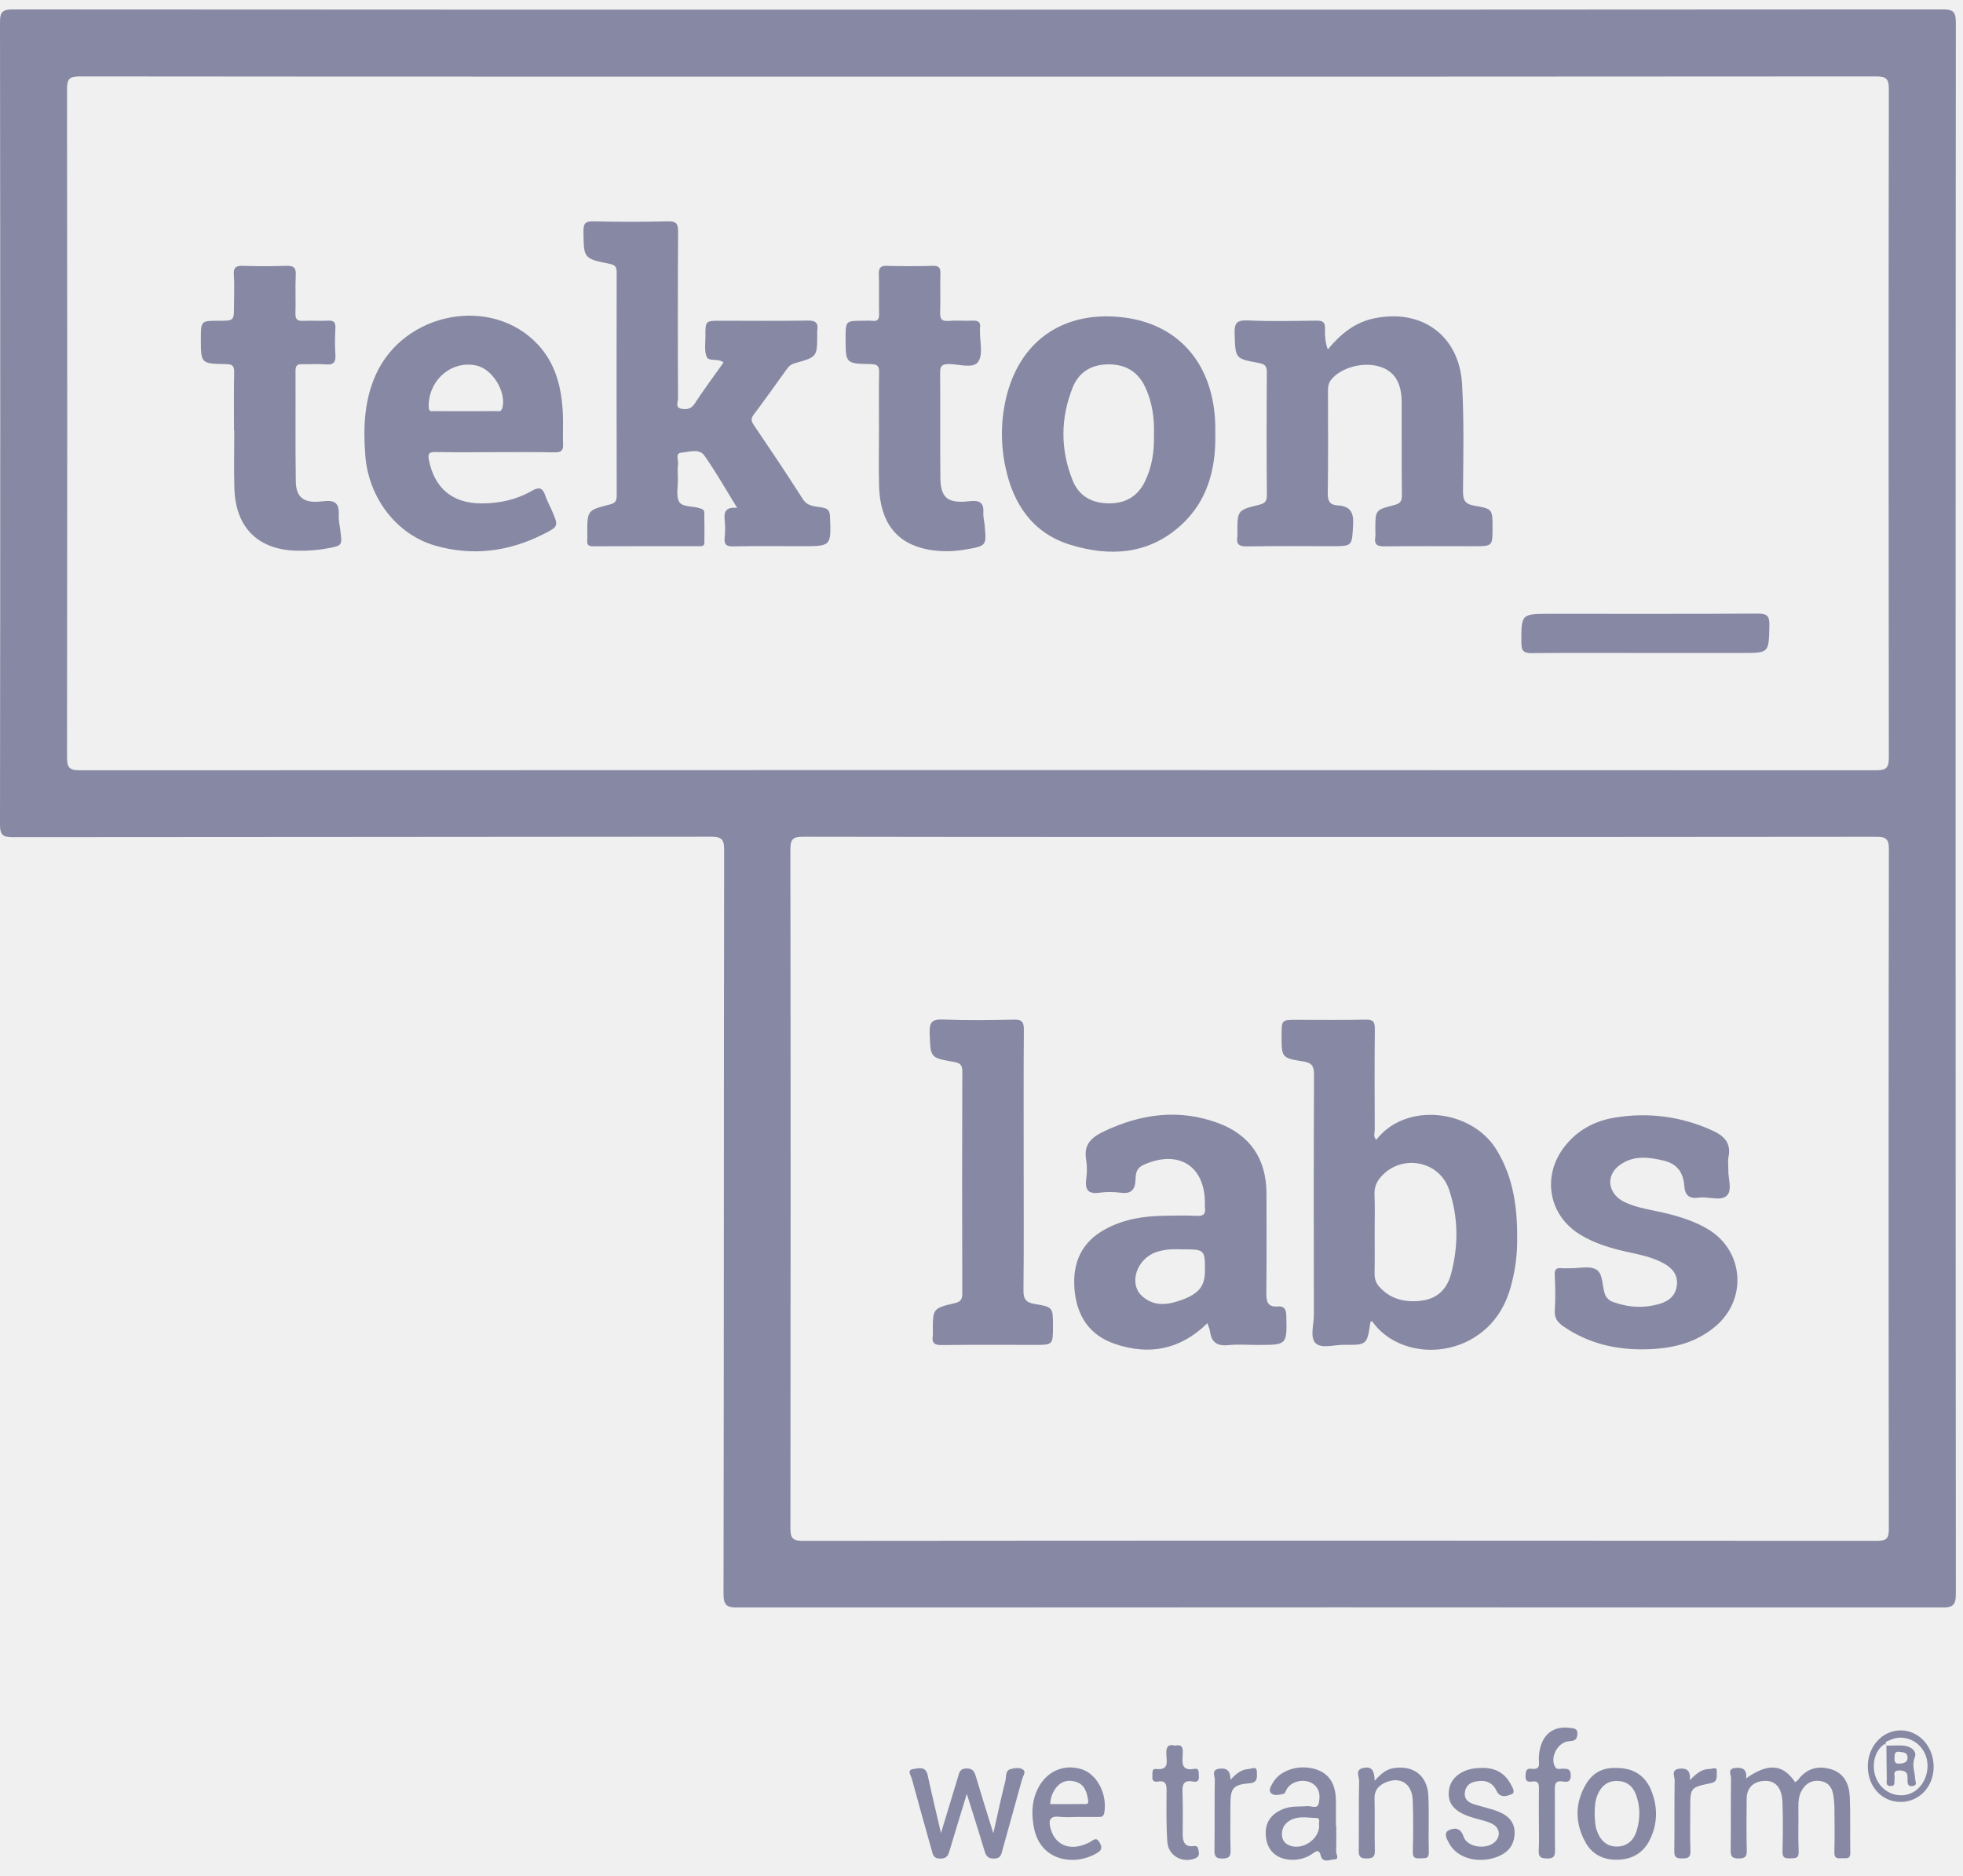
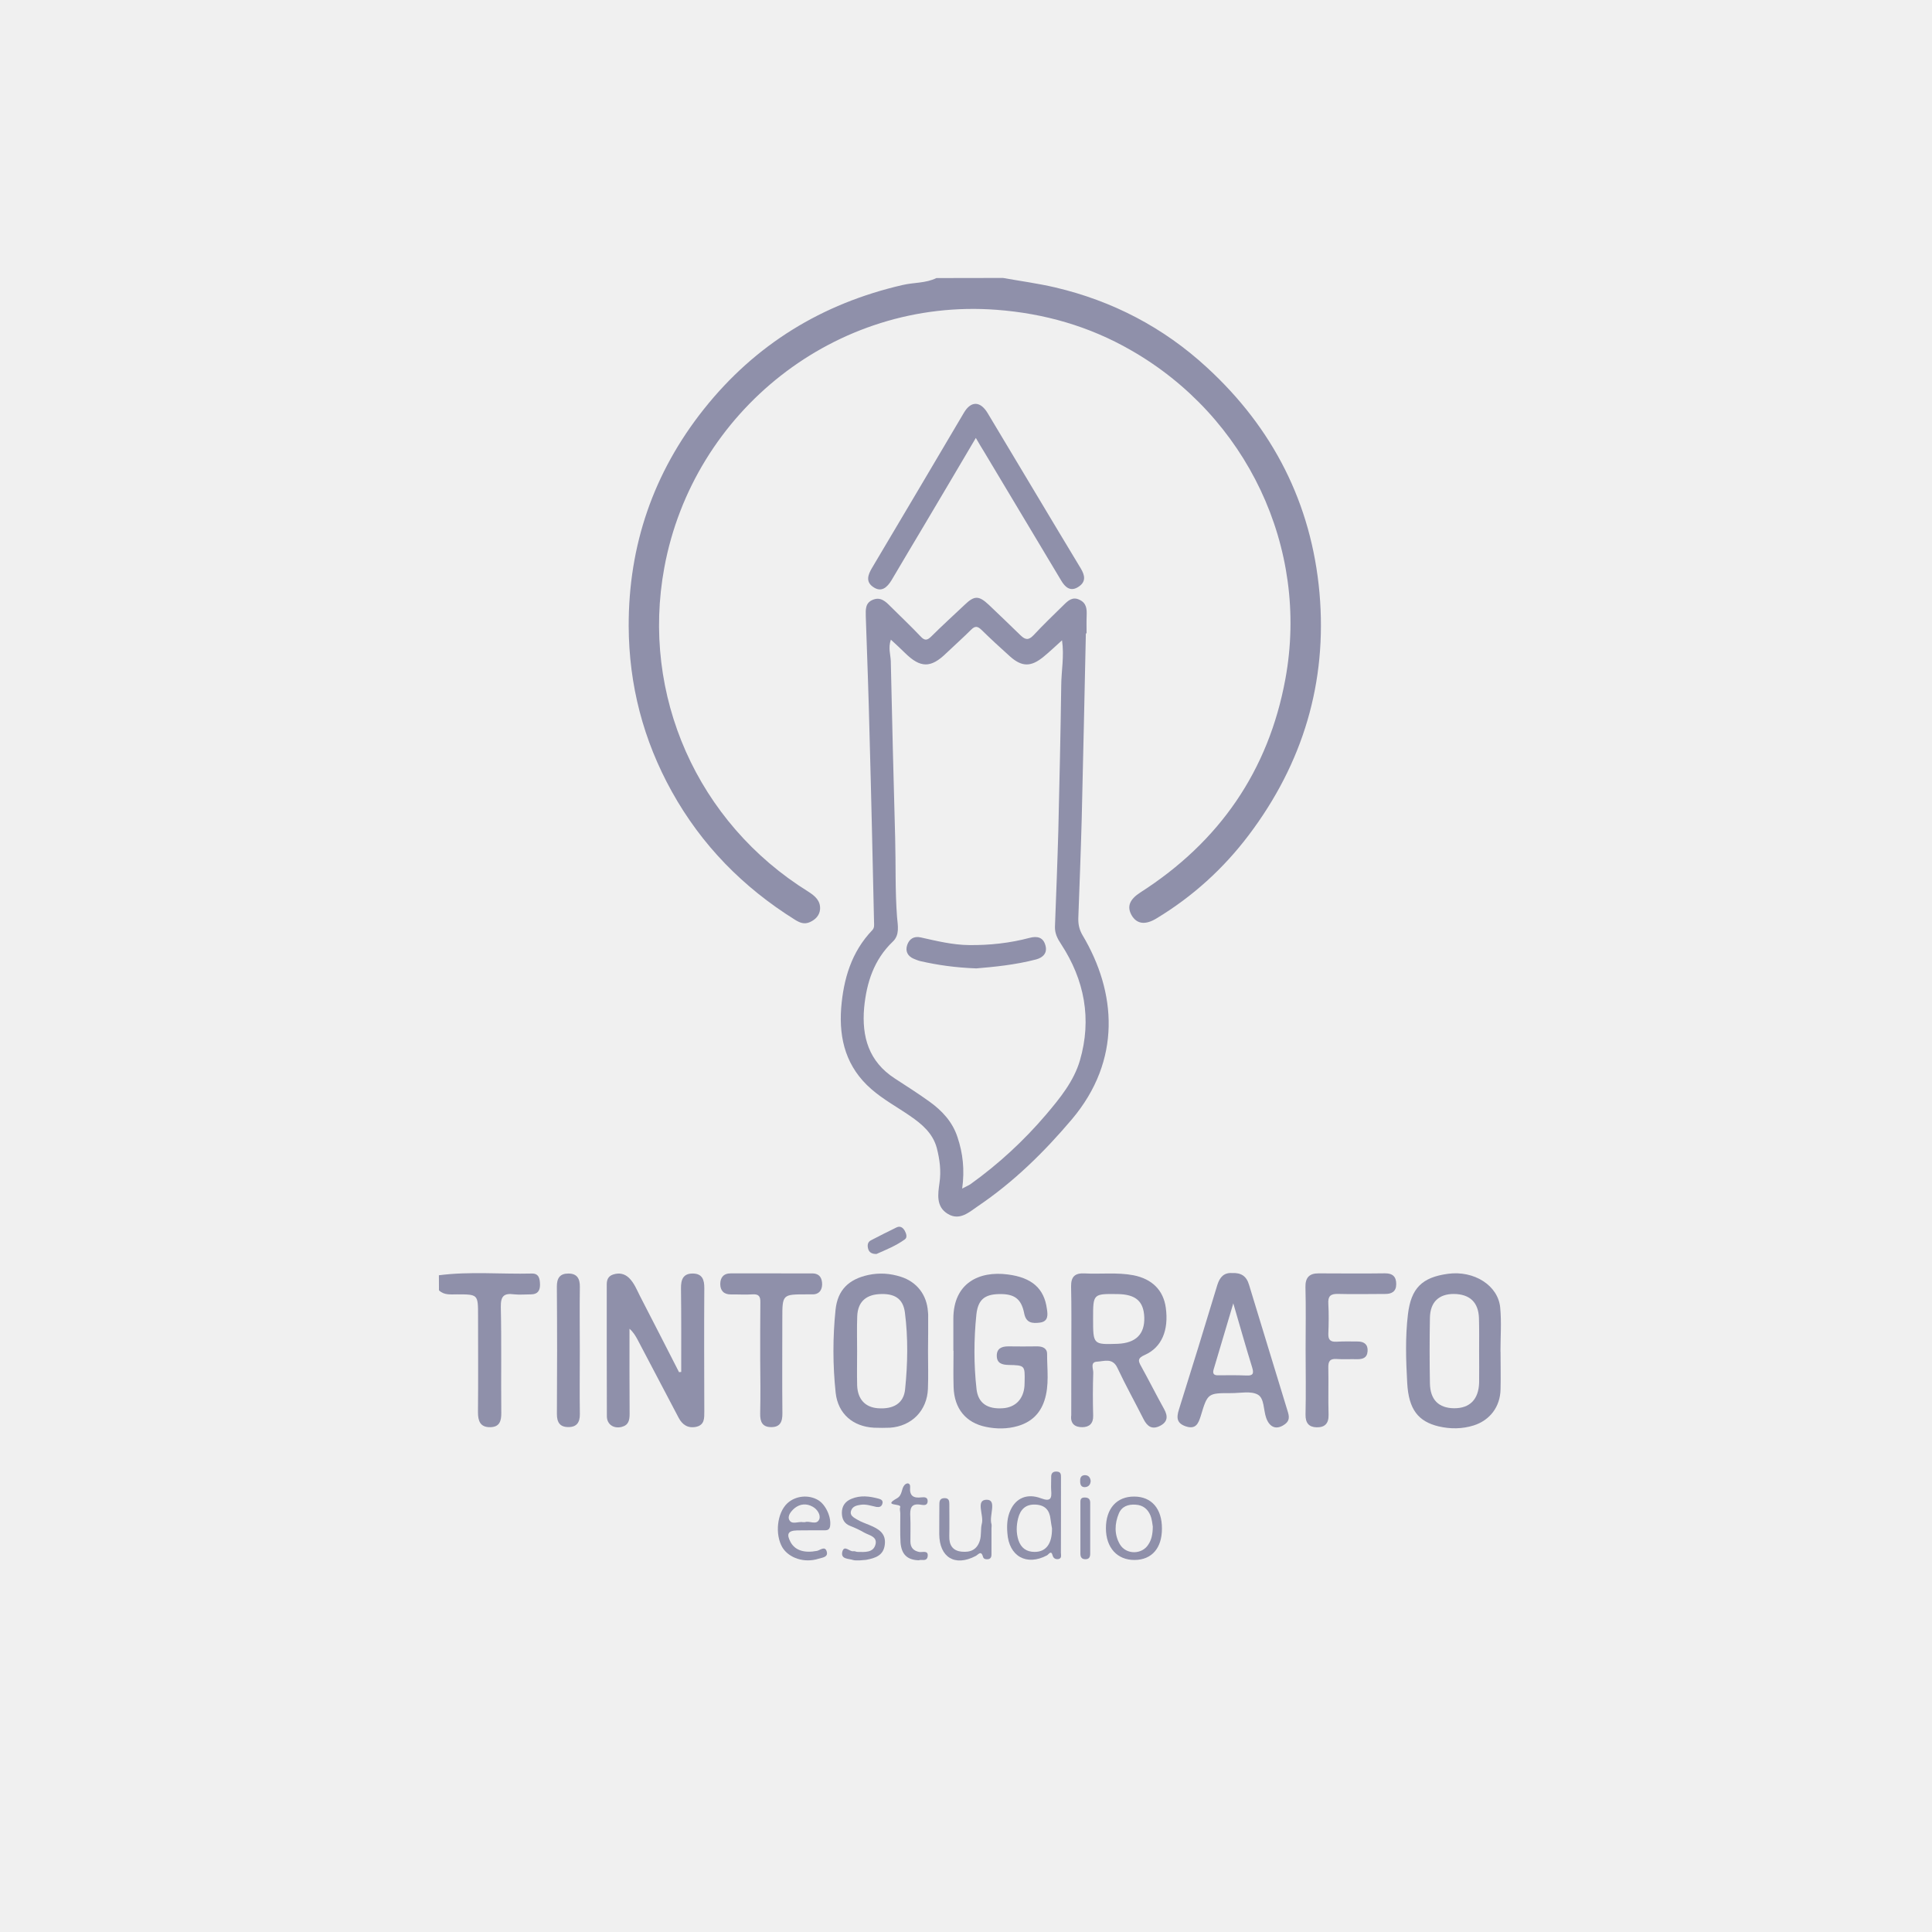
- <svg xmlns="http://www.w3.org/2000/svg" xmlns:xlink="http://www.w3.org/1999/xlink" width="90" height="86" viewBox="0 0 90 86">
-   <defs>
-     <path id="a" d="M0 .4h89.674v73.27H0z" />
-   </defs>
-   <g fill="none" fill-rule="evenodd" opacity=".5">
-     <g transform="translate(0 .03)">
-       <mask id="b" fill="#fff">
-         <use xlink:href="#a" />
-       </mask>
-       <path fill="#1D2258" d="M61.466 38.343c-8.215 0-16.43.004-24.644-.011-.462 0-.586.104-.585.58.015 10.366.014 20.733.002 31.1 0 .441.071.599.568.598 16.412-.015 32.824-.014 49.235-.002.45 0 .559-.099.558-.555-.014-10.384-.015-20.768.002-31.153 0-.496-.156-.567-.597-.566-8.18.012-16.36.009-24.54.009m-16.63-34.86c-13.727 0-27.454.004-41.181-.01-.474-.001-.582.122-.581.586.014 10.213.014 20.427 0 30.64-.001.471.117.583.584.583 27.454-.012 54.908-.012 82.362 0 .473 0 .581-.122.58-.586-.013-10.214-.014-20.427.001-30.64 0-.472-.118-.584-.584-.583-13.727.013-27.455.01-41.181.01m.038-3.07C59.6.412 74.324.413 89.051.4c.484 0 .623.094.622.606-.015 24.01-.015 48.018.001 72.027 0 .548-.16.635-.659.635-18.394-.013-36.789-.013-55.183 0-.502 0-.66-.09-.66-.636.02-11.367.011-22.734.029-34.102 0-.515-.142-.6-.622-.6-10.66.015-21.322.01-31.983.022-.456 0-.597-.093-.596-.58C.015 25.512.015 13.249 0 .986 0 .505.13.402.593.402c14.76.012 29.52.01 44.281.01" mask="url(#b)" />
-     </g>
-     <path fill="#1D2258" d="M80.057 81.527c1.013-.72 1.696-.652 2.246.178.05-.041.11-.073.146-.122.392-.527.93-.65 1.515-.47.582.178.818.68.843 1.24.039.86.007 1.721.026 2.581.007.321-.2.247-.376.256-.197.01-.364.026-.355-.274.02-.67.01-1.342.004-2.014a4.133 4.133 0 0 0-.054-.613c-.057-.357-.241-.6-.627-.644-.394-.044-.664.143-.837.473-.112.215-.138.455-.135.701.01.688-.017 1.377.012 2.065.014.33-.16.3-.377.311-.244.011-.373-.023-.364-.323.022-.74.024-1.48 0-2.22-.024-.723-.338-1.054-.89-1.005-.463.04-.75.34-.753.806-.006.791-.015 1.583.005 2.374.007.293-.079.373-.37.374-.295 0-.372-.087-.368-.376.016-1.1-.002-2.202.016-3.304.003-.153-.18-.434.194-.47.324-.03.543.039.499.476M43.143 84.035l.77-2.54c.063-.21.08-.422.406-.421.304.001.362.162.431.395.242.82.501 1.635.792 2.575.198-.875.361-1.648.555-2.413.046-.181-.014-.457.229-.525.19-.053.438-.097.596.035.12.101-.023.287-.061.427-.292 1.075-.597 2.146-.894 3.22-.059.214-.074.417-.4.417-.299 0-.367-.142-.437-.38-.246-.827-.51-1.648-.804-2.586-.284.932-.538 1.755-.783 2.58-.066.223-.12.384-.428.388-.33.005-.347-.2-.405-.407-.306-1.088-.614-2.177-.908-3.27-.039-.143-.245-.389.084-.432.239-.032.557-.139.646.281.182.851.389 1.697.61 2.656M60.482 83.694c-.045-.112.1-.347-.144-.35-.387-.006-.79-.103-1.16.094-.238.128-.393.321-.404.608-.008.224.062.403.263.517.577.325 1.444-.188 1.445-.869zm.782.004c0 .396.01.792-.005 1.188-.005.124.178.35-.097.36-.205.009-.519.174-.607-.173-.07-.275-.173-.24-.347-.115a1.575 1.575 0 0 1-.911.304c-.67.01-1.13-.337-1.239-.928-.125-.69.158-1.169.813-1.416.35-.132.711-.085 1.068-.116.179-.016.463.15.524-.132.063-.295.064-.624-.217-.856-.351-.292-.974-.204-1.233.177-.056.083-.09.232-.157.245-.196.042-.443.116-.589-.038-.118-.124.007-.322.09-.468.322-.56 1.129-.835 1.875-.645.632.161.97.603 1.011 1.322.003.051.007.103.007.154v1.137h.014zM48.153 82.706c.51 0 .99.003 1.47-.002.122 0 .308.056.266-.183-.06-.344-.148-.69-.523-.822-.374-.131-.716-.053-.962.28a1.26 1.26 0 0 0-.251.727m1.222.593c-.258 0-.52.026-.773-.006-.502-.064-.537.184-.425.566.23.785.961 1.032 1.79.591.176-.094.299-.263.464.048.15.28.002.372-.181.479-.965.56-2.547.376-2.847-1.193-.106-.555-.105-1.097.106-1.622.364-.905 1.205-1.326 2.077-1.054.711.22 1.186 1.14 1.046 1.981-.032.194-.126.211-.276.21-.327-.002-.654 0-.98 0M73.113 83.15c.008.258.011.513.096.763.153.454.457.75.935.741.45-.007.76-.28.894-.724.169-.561.17-1.123-.036-1.669-.146-.383-.432-.61-.863-.615-.431-.005-.705.218-.877.595-.133.29-.146.598-.15.91m1.005-2.099c.773 0 1.32.341 1.6 1.055.293.751.286 1.509-.079 2.243-.294.593-.797.883-1.442.908-.648.025-1.191-.225-1.506-.8-.489-.89-.49-1.809.038-2.688.306-.506.785-.752 1.39-.718M67.873 81.052c.6-.032 1.08.177 1.376.715.084.15.248.41.064.484-.199.08-.53.215-.702-.155-.201-.43-.572-.513-.998-.415-.258.06-.421.225-.453.496-.035.295.149.448.392.528.372.124.763.196 1.126.339.48.188.81.508.76 1.09-.049.558-.393.859-.881 1.022-.844.281-1.748.01-2.1-.62-.112-.203-.293-.496-.033-.628.195-.1.533-.164.674.28.162.512 1.064.627 1.45.244.276-.274.212-.667-.172-.84-.278-.126-.586-.181-.88-.272-.828-.255-1.156-.653-1.06-1.282.09-.584.673-.984 1.437-.986M63.025 81.637c.273-.3.512-.517.847-.574.92-.156 1.572.33 1.615 1.265.039.857-.002 1.718.021 2.577.01.346-.201.272-.399.288-.226.017-.34-.023-.334-.298.018-.79.027-1.582-.005-2.37-.03-.735-.536-1.08-1.19-.831-.332.127-.572.342-.56.765.022.79-.007 1.581.014 2.371.007.297-.087.369-.373.37-.298.003-.37-.09-.366-.377.016-1.065-.005-2.13.018-3.195.003-.188-.205-.486.189-.576.433-.098.51.173.523.585M70.555 83.44c0-.464-.007-.928.003-1.392.005-.23 0-.422-.314-.373-.21.033-.315-.031-.301-.274.011-.198.028-.344.277-.312.453.058.324-.28.333-.508.04-.957.567-1.476 1.406-1.368.183.023.388.006.36.306-.022.25-.142.292-.368.304-.528.028-.91.748-.649 1.183.083.136.216.08.325.078.223-.002.391-.005.39.314-.002.3-.165.306-.36.274-.358-.06-.377.134-.373.414.014.912-.006 1.824.012 2.735.004.287-.07.384-.369.38-.278-.005-.396-.061-.379-.367.026-.463.007-.929.007-1.393M53.878 80.027c.363-.077.358.15.348.393-.017.372-.09.783.53.672.247-.044.19.173.208.318.021.196-.05.306-.255.265-.492-.096-.506.187-.492.557.024.619.01 1.238.007 1.857-.002.334.092.597.486.544.225-.031.22.099.245.23.035.17.003.277-.195.347-.574.204-1.196-.14-1.24-.771-.053-.77-.041-1.546-.035-2.319.003-.297-.021-.509-.4-.445-.16.028-.27-.035-.25-.224.013-.144-.048-.378.178-.353.586.066.478-.331.462-.652-.016-.312.038-.513.403-.419M56.415 81.596c.254-.284.502-.482.822-.494.125-.004.39-.168.389.13 0 .204.063.489-.326.52-.77.064-.888.217-.888.997 0 .687-.01 1.376.006 2.063.006.269-.039.384-.353.392-.34.007-.39-.115-.384-.413.016-1.066-.003-2.131.015-3.197.003-.173-.178-.464.22-.51.357-.042.496.118.5.512M77.481 81.61c.311-.333.578-.52.925-.514.104.002.323-.127.305.118-.013.194.071.464-.26.532-.957.197-.956.201-.956 1.193 0 .635-.019 1.273.008 1.907.014.324-.124.351-.39.353-.262.001-.354-.06-.349-.34.016-1.083-.003-2.166.016-3.248.003-.175-.183-.47.203-.523.337-.046.53.068.498.521M86.488 80.017c-.032-.035-.06-.085-.118-.042-.503.362-.614 1.197-.234 1.769.357.538 1.045.718 1.585.414.59-.332.83-1.177.513-1.808-.297-.59-1-.854-1.574-.58-.096.046-.287.058-.183.259l.01-.012zm2.166.996c-.01.913-.673 1.604-1.531 1.595-.855-.009-1.492-.712-1.487-1.639.004-.912.671-1.64 1.504-1.64.85-.001 1.524.75 1.514 1.684zM33.173 16.616c-.253-.207-.67-.026-.77-.251-.122-.276-.057-.638-.06-.962-.005-.698-.002-.699.706-.699 1.326 0 2.652.015 3.977-.008.369-.007.502.106.444.46-.01.051-.002.104-.002.155 0 1.048.002 1.055-1.025 1.34a.624.624 0 0 0-.362.26c-.504.695-.997 1.4-1.516 2.085-.144.19-.13.303-.005.487.76 1.126 1.52 2.252 2.249 3.398.23.361.587.323.903.388.26.054.329.15.34.401.058 1.37.064 1.37-1.28 1.37-1.05 0-2.1-.013-3.15.008-.317.006-.43-.077-.398-.4a3.857 3.857 0 0 0 0-.824c-.045-.392.087-.59.574-.54-.518-.838-.971-1.644-1.502-2.397-.245-.347-.709-.16-1.061-.134-.284.022-.128.334-.148.515-.027.238-.01.481-.006.722.005.343-.093.746.055 1.011.139.25.586.193.893.285.118.036.257.05.261.2.011.464.009.929.005 1.393-.002.182-.146.16-.263.16-1.618.001-3.236-.003-4.855.005-.215.001-.268-.089-.253-.278.01-.102.002-.206.002-.31 0-1.052-.004-1.065 1.026-1.326.252-.063.323-.157.323-.408-.008-3.408-.007-6.817-.002-10.225 0-.238-.045-.347-.323-.402-1.203-.24-1.185-.255-1.199-1.487-.004-.355.077-.469.449-.46a73.1 73.1 0 0 0 3.408 0c.384-.01.485.087.482.478a655.43 655.43 0 0 0-.003 7.643c.001.156-.142.411.142.467.232.046.45.031.618-.229.421-.645.883-1.264 1.326-1.89M60.877 16.02c.572-.69 1.216-1.23 2.102-1.42 2.187-.47 3.927.773 4.054 3.005.093 1.63.058 3.269.043 4.904-.004.416.09.601.521.674.838.142.833.168.833 1.008 0 .85 0 .85-.863.85-1.36 0-2.721-.01-4.081.006-.327.005-.488-.067-.433-.42.018-.118.003-.241.003-.362 0-.882-.001-.89.866-1.111.247-.063.356-.153.352-.44-.018-1.428-.003-2.858-.01-4.287-.005-.871-.323-1.386-.957-1.603-.771-.263-1.813.013-2.273.58-.147.182-.149.373-.149.58.001 1.55.015 3.1-.01 4.649-.005.352.122.52.436.536.582.029.76.298.727.88-.055.989-.015.991-.994.991-1.292 0-2.584-.015-3.875.01-.374.007-.498-.111-.438-.462.008-.05.001-.103.001-.155 0-1.037-.002-1.045 1.001-1.292.254-.062.352-.156.35-.436a355.59 355.59 0 0 1 0-5.63c.003-.316-.106-.388-.4-.441-1.068-.193-1.04-.21-1.077-1.322-.017-.481.08-.646.599-.622 1.048.048 2.1.023 3.15.009.282-.004.406.065.394.37-.01.305.01.617.128.951M52.907 19.935c.023-.766-.077-1.507-.41-2.207-.343-.718-.931-1.035-1.701-1.024-.758.01-1.336.354-1.618 1.066-.562 1.417-.565 2.853.006 4.266.287.71.876 1.029 1.634 1.04.758.01 1.33-.3 1.668-.988.334-.679.44-1.405.42-2.153m2.814 0c.024 1.594-.371 3.053-1.584 4.152-1.49 1.35-3.276 1.443-5.083.882-1.697-.527-2.598-1.854-2.952-3.54a7.223 7.223 0 0 1 .061-3.324c.684-2.625 2.766-3.9 5.424-3.543 2.553.344 4.077 2.228 4.133 4.96.003.137 0 .275.001.413M21.27 18.849c.481 0 .962.005 1.444-.004.117-.002.261.068.319-.147.19-.715-.44-1.77-1.179-1.938-1.152-.263-2.23.68-2.199 1.904.007.245.159.18.274.182.447.008.894.003 1.34.003M22.7 20.73c-.895 0-1.79.011-2.686-.005-.306-.006-.422.028-.345.39.267 1.277 1.075 1.954 2.385 1.963.826.006 1.616-.165 2.324-.573.406-.235.521-.085.64.26.071.21.183.406.272.61.324.747.329.757-.382 1.116-1.583.8-3.246 1.013-4.953.523-1.774-.51-3.063-2.19-3.208-4.147-.093-1.256-.053-2.505.484-3.693 1.3-2.881 5.318-3.64 7.423-1.386.82.876 1.091 1.967 1.15 3.125.026.481-.011.965.012 1.446.014.297-.086.383-.378.378-.912-.017-1.825-.007-2.738-.007M10.73 19.752c0-.896-.011-1.791.007-2.687.007-.3-.094-.369-.38-.373-1.146-.018-1.146-.028-1.146-1.147 0-.84 0-.84.829-.84.69 0 .69 0 .69-.71 0-.465.026-.931-.008-1.394-.026-.36.117-.425.437-.414.654.022 1.31.022 1.963 0 .324-.01.457.065.438.42-.03.583.005 1.17-.014 1.755-.009.276.084.361.352.348.378-.02.759.012 1.137-.01.28-.018.355.084.342.351-.021.395-.028.794 0 1.188.026.35-.066.502-.445.467-.359-.032-.723.002-1.085-.01-.225-.008-.299.08-.298.302.007 1.688-.012 3.376.013 5.064.01.743.363 1.03 1.217.921.561-.071.778.06.752.624-.011.237.043.478.073.717.089.692.088.683-.577.813a6.642 6.642 0 0 1-1.335.111c-1.827-.01-2.89-1.029-2.946-2.86-.026-.879-.005-1.757-.005-2.636h-.01zM40.3 19.7c0-.877-.012-1.755.006-2.632.006-.296-.09-.371-.38-.376-1.158-.02-1.157-.03-1.157-1.185 0-.802 0-.802.813-.802.138 0 .278-.014.413.003.262.032.315-.09.31-.325-.015-.602.007-1.205-.011-1.806-.009-.28.057-.399.365-.39.705.021 1.411.02 2.116 0 .283-.007.347.099.34.358-.016.585.01 1.17-.011 1.755-.013.306.058.44.393.411.358-.03.722.007 1.083-.011.26-.014.397.054.35.338-.006.033 0 .069-.001.103-.011.496.155 1.121-.085 1.451-.236.326-.897.092-1.37.098-.306.004-.37.114-.37.394.012 1.6-.005 3.2.01 4.8.008.927.32 1.206 1.306 1.096.478-.053.694.03.664.538-.01.185.044.374.061.562.087.938.088.946-.867 1.11a4.885 4.885 0 0 1-1.696.01c-1.472-.266-2.235-1.247-2.278-2.918-.022-.86-.004-1.721-.004-2.581M75.483 29.935c-1.755 0-3.51-.01-5.266.007-.361.004-.464-.11-.465-.468-.004-1.334-.017-1.334 1.335-1.334 3.166 0 6.333.009 9.499-.01.43-.003.546.108.537.537-.026 1.267-.006 1.268-1.252 1.268h-4.388M63.026 56.447c0 .637.008 1.274-.004 1.91-.004.236.044.436.201.616.527.602 1.205.749 1.962.653.74-.094 1.168-.555 1.348-1.24.34-1.293.331-2.593-.101-3.86-.446-1.31-2.143-1.63-3.085-.612-.218.235-.341.491-.328.83.024.567.007 1.136.007 1.703m.075-4.194c1.345-1.748 4.365-1.41 5.509.452.8 1.304.97 2.734.95 4.212a7.815 7.815 0 0 1-.372 2.33c-.994 3.048-4.817 3.4-6.288 1.317-.024.016-.065.03-.068.05-.156 1.042-.156 1.05-1.227 1.039-.442-.005-1.022.19-1.289-.079-.268-.27-.077-.85-.078-1.294-.006-3.667-.01-7.335.007-11.002.002-.401-.088-.553-.507-.619-.985-.155-.98-.185-.98-1.195 0-.71 0-.71.704-.71 1.05 0 2.1.015 3.15-.009.35-.008.425.104.422.433-.017 1.532-.011 3.065-.004 4.597.001.155-.08.336.071.478M54.16 57.275c-.324-.013-.738-.012-1.135.121-.904.302-1.294 1.441-.669 2.016.57.524 1.245.404 1.893.156.74-.283.994-.638.995-1.305 0-.988 0-.988-1.083-.988m1.195 3.387c-1.256 1.23-2.685 1.477-4.236.95-1.177-.399-1.765-1.298-1.859-2.535-.092-1.218.344-2.152 1.437-2.738.822-.44 1.716-.587 2.636-.603.516-.01 1.033-.02 1.55.004.301.015.401-.095.36-.379-.01-.067-.002-.137-.002-.206.002-1.716-1.217-2.468-2.812-1.754-.322.144-.361.387-.368.666-.011.453-.18.682-.682.613a3.58 3.58 0 0 0-.978 0c-.525.073-.662-.148-.601-.628a2.988 2.988 0 0 0-.002-.876c-.126-.71.237-1.036.832-1.316 1.69-.799 3.412-1.032 5.19-.385 1.491.541 2.24 1.654 2.244 3.232.003 1.515.009 3.03-.005 4.544-.003.39.03.683.531.643.27-.022.375.11.383.404.034 1.36.044 1.36-1.305 1.36-.448 0-.898-.035-1.342.009-.498.05-.782-.109-.847-.619-.015-.116-.071-.227-.124-.386M79.241 53.632c-.019.361.195.924-.065 1.177-.281.276-.852.034-1.29.096-.432.06-.633-.103-.663-.525-.043-.604-.303-1.016-.937-1.17-.707-.17-1.403-.253-2.025.202-.666.488-.546 1.329.226 1.698.611.29 1.286.36 1.934.521.67.166 1.322.377 1.915.738 1.599.976 1.78 3.15.365 4.393-.929.817-2.055 1.07-3.249 1.096-1.353.03-2.622-.264-3.758-1.04-.278-.19-.435-.388-.41-.754.036-.53.025-1.067-.002-1.6-.014-.258.059-.347.307-.325.137.012.275.001.413.003.396.004.86-.117 1.168.05.321.173.28.7.392 1.071a.6.6 0 0 0 .4.428c.719.258 1.447.297 2.174.068.4-.125.69-.38.745-.83.058-.48-.203-.787-.584-1.001-.53-.298-1.125-.41-1.711-.54-.74-.163-1.462-.382-2.117-.774-1.467-.88-1.795-2.686-.742-4.044.59-.76 1.384-1.184 2.31-1.334a7.65 7.65 0 0 1 4.43.572c.56.25.92.57.78 1.243-.034.166-.006.344-.006.58M46.934 53.202c0 1.981.012 3.962-.01 5.942-.005.405.108.569.511.635.846.14.842.161.842 1.01 0 .867 0 .867-.853.867-1.413 0-2.825-.011-4.237.008-.338.005-.475-.087-.42-.425.011-.067.002-.137.002-.206 0-1.044-.002-1.052 1-1.29.258-.06.352-.158.35-.44a1485.27 1485.27 0 0 1 .001-10.178c.001-.317-.108-.395-.401-.445-1.087-.187-1.057-.202-1.096-1.318-.018-.494.104-.643.613-.622 1.083.044 2.17.03 3.255.005.37-.009.453.112.451.463-.016 1.999-.008 3.996-.008 5.994" />
-     <path fill="#1D2258" d="M87.083 80.85c.24-.003.386-.081.376-.29-.01-.226-.204-.228-.373-.25-.24-.03-.217.134-.227.288-.015.206.081.273.224.252zm-.606-.82c.257-.004.516-.02.774-.006.334.02.656.243.54.534-.152.373.006.664.015.991.003.11.122.294-.109.33-.234.038-.242-.124-.242-.29 0-.137.023-.299-.118-.371a.561.561 0 0 0-.345-.046c-.231.047-.102.25-.13.383-.028.137.058.341-.202.325-.222-.015-.151-.193-.154-.314-.011-.516-.013-1.033-.018-1.549l-.011.012z" />
+ <svg xmlns="http://www.w3.org/2000/svg" version="1.1" id="Capa_1" x="0px" y="0px" width="400px" height="400px" viewBox="0 0 400 400" enable-background="new 0 0 400 400" xml:space="preserve">
+   <rect fill="none" width="399.996" height="400" />
+   <g>
+     <path fill="#8F90AA" d="M207.651,57.545c3.59,0.64,7.245,1.13,10.802,1.96c11.88,2.792,22.433,8.284,31.421,16.567   c13.691,12.57,21.651,28.173,23.313,46.675c1.627,18.51-3.423,35.276-14.623,50.123c-5.268,6.979-11.647,12.762-19.142,17.29   c-2.344,1.421-4.089,1.146-5.152-0.698c-0.996-1.794-0.382-3.273,1.862-4.71c16.317-10.46,26.502-25.158,29.991-44.174   c5.002-27.152-8.009-54.403-32.035-68.104c-8.608-4.935-17.88-7.585-27.767-8.333c-33.329-2.517-62.806,21.062-68.779,53.364   c-4.877,26.37,6.821,52.824,29.8,67.097c1.405,0.898,2.544,1.869,2.444,3.63c-0.091,1.255-0.915,2.136-2.069,2.667   c-1.205,0.558-2.177,0.116-3.125-0.473c-10.742-6.714-19.332-15.429-25.514-26.57c-5.916-10.667-8.857-22.075-8.915-34.164   c-0.058-16.74,5.119-31.845,15.561-44.98c10.668-13.41,24.459-21.851,41.11-25.697c2.342-0.557,4.819-0.357,7.037-1.446   C198.479,57.545,203.05,57.545,207.651,57.545z" />
+     <path fill="#8F90AA" d="M90.868,264.028c6.404-0.83,12.802-0.199,19.232-0.357c1.521-0.033,1.678,1.122,1.703,2.335   c0,1.247-0.531,1.97-1.852,1.978c-1.172,0-2.377,0.116-3.522-0.008c-2.093-0.274-2.768,0.357-2.742,2.592   c0.167,7.312,0.024,14.622,0.1,21.95c0.016,1.753-0.384,2.933-2.302,2.966c-2.06,0.024-2.526-1.279-2.526-3.091   c0.067-6.663,0.018-13.284,0.018-19.965c0-4.444,0-4.444-4.362-4.444c-1.305,0-2.677,0.199-3.731-0.84   C90.868,266.106,90.868,265.067,90.868,264.028z" />
+     <path fill="#8F90AA" d="M224.816,131.13c-0.281,12.861-0.548,25.714-0.863,38.567c-0.184,6.796-0.45,13.567-0.699,20.372   c-0.033,1.287,0.185,2.376,0.864,3.539c7.063,11.84,8.108,25.905-2.176,38.109c-5.767,6.821-12.064,12.994-19.459,17.995   c-1.826,1.247-3.789,3.092-6.234,1.621c-2.493-1.487-2.062-4.121-1.738-6.431c0.366-2.477,0.051-4.844-0.555-7.211   c-0.824-3.066-3.075-4.96-5.559-6.664c-2.676-1.845-5.542-3.39-8.002-5.542c-5.143-4.478-6.721-10.244-6.24-16.766   c0.484-6.023,2.111-11.614,6.431-16.126c0.491-0.516,0.384-1.088,0.375-1.646c-0.291-12.936-0.566-25.871-0.93-38.79   c-0.191-8.192-0.499-16.393-0.781-24.584c-0.024-1.363-0.117-2.75,1.437-3.382c1.611-0.681,2.659,0.324,3.665,1.346   c2.093,2.084,4.262,4.129,6.273,6.255c0.839,0.898,1.354,0.79,2.168,0c2.251-2.243,4.607-4.378,6.916-6.563   c2.027-1.953,2.941-1.953,5.034,0.009c2.178,2.093,4.387,4.171,6.549,6.297c0.979,0.948,1.66,1.063,2.69-0.017   c2.011-2.168,4.155-4.212,6.248-6.272c0.915-0.906,1.86-1.787,3.306-1.048c1.396,0.657,1.496,1.878,1.447,3.182   c-0.051,1.247-0.018,2.509-0.018,3.756C224.899,131.13,224.85,131.13,224.816,131.13z M199.21,246.083   c0.848-0.465,1.347-0.648,1.744-0.931c5.783-4.146,11.001-8.964,15.621-14.382c2.858-3.372,5.749-6.904,7.012-11.224   c2.493-8.558,0.948-16.658-3.889-24.062c-0.781-1.163-1.33-2.26-1.279-3.654c0.249-6.647,0.516-13.31,0.697-19.932   c0.233-9.987,0.467-19.964,0.6-29.951c0.016-3.041,0.648-6.099,0.166-9.381c-1.38,1.239-2.525,2.343-3.773,3.365   c-2.642,2.193-4.535,2.186-7.045-0.066c-1.976-1.77-3.938-3.581-5.865-5.466c-0.797-0.765-1.329-0.848-2.144-0.017   c-1.678,1.669-3.457,3.249-5.171,4.885c-3.174,3.082-5.325,3.058-8.508-0.075c-0.913-0.914-1.878-1.778-2.932-2.758   c-0.59,1.719-0.058,3.106-0.016,4.46c0.273,12.18,0.564,24.369,0.906,36.589c0.149,5.442-0.026,10.918,0.389,16.376   c0.142,1.712,0.607,3.688-0.873,5.085c-3.92,3.747-5.441,8.507-5.94,13.7c-0.522,6.007,0.965,11.141,6.324,14.622   c2.393,1.563,4.851,3.116,7.177,4.794c2.617,1.877,4.773,4.17,5.821,7.354C199.36,238.764,199.742,242.179,199.21,246.083z" />
+     <path fill="#8F90AA" d="M141.04,284.043c0-5.766,0.026-11.539-0.049-17.281c-0.024-1.869,0.458-3.124,2.501-3.091   c1.943,0.042,2.342,1.338,2.327,3.041c-0.06,8.508-0.018,17.016,0,25.516c0,1.378,0.073,2.791-1.687,3.182   c-1.678,0.356-2.859-0.416-3.623-1.87c-2.826-5.366-5.625-10.726-8.458-16.084c-0.449-0.84-0.915-1.646-1.72-2.352   c0,5.865-0.018,11.747,0.024,17.622c0,1.329-0.215,2.343-1.669,2.708c-1.636,0.398-3.041-0.523-3.041-2.219   c-0.033-9.105-0.024-18.187-0.024-27.292c0-0.972,0.315-1.728,1.33-2.052c1.254-0.407,2.359-0.175,3.29,0.715   c1.072,1.063,1.612,2.467,2.269,3.764c2.717,5.25,5.399,10.509,8.076,15.743C140.742,284.076,140.875,284.06,141.04,284.043z" />
+     <path fill="#8F90AA" d="M202.035,90.669c-3.705,6.306-7.249,12.263-10.789,18.237c-2.218,3.739-4.469,7.477-6.68,11.25   c-0.905,1.462-2.076,2.558-3.78,1.378c-1.554-1.055-1.13-2.451-0.282-3.888c6.389-10.717,12.728-21.493,19.088-32.236   c1.461-2.443,3.39-2.393,4.902,0.141c6.431,10.693,12.794,21.426,19.259,32.12c0.912,1.504,1.096,2.808-0.467,3.821   c-1.66,1.097-2.774,0.074-3.589-1.313c-5.334-8.881-10.635-17.746-15.951-26.644C203.231,92.722,202.75,91.891,202.035,90.669z" />
+     <path fill="#8F90AA" d="M221.809,279.449c0-4.354,0.05-8.724-0.051-13.078c-0.031-2.076,0.815-2.808,2.743-2.725   c3.406,0.183,6.813-0.258,10.169,0.382c3.855,0.765,6.198,3.082,6.697,6.73c0.631,4.61-0.814,8.191-4.337,9.762   c-1.563,0.682-1.396,1.255-0.732,2.418c1.613,2.924,3.107,5.891,4.719,8.798c0.832,1.495,0.732,2.667-0.846,3.474   c-1.646,0.83-2.626,0.124-3.39-1.347c-1.796-3.563-3.74-7.054-5.434-10.659c-1.015-2.152-2.742-1.354-4.188-1.288   c-1.512,0.059-0.78,1.495-0.813,2.302c-0.1,2.949-0.1,5.915-0.018,8.865c0.051,1.636-0.797,2.375-2.227,2.4   c-1.528,0.024-2.541-0.715-2.309-2.483c0-0.067,0-0.143,0-0.217C221.809,288.33,221.809,283.877,221.809,279.449z M226.313,272.969   c0,5.425,0,5.425,5.117,5.251c3.738-0.167,5.583-1.995,5.482-5.459c-0.115-3.323-1.744-4.785-5.516-4.836   C226.313,267.858,226.313,267.858,226.313,272.969z" />
+     <path fill="#8F90AA" d="M310.673,279.872c0,2.593,0.066,5.177,0,7.761c-0.066,3.589-2.16,6.396-5.55,7.485   c-2.375,0.747-4.818,0.764-7.228,0.208c-4.271-1.006-6.248-3.523-6.548-9.015c-0.265-4.719-0.415-9.472,0.15-14.182   c0.648-5.418,2.908-7.67,8.275-8.4c5.4-0.739,10.418,2.394,10.833,7.037c0.284,3.016,0.051,6.082,0.051,9.089   C310.673,279.872,310.673,279.872,310.673,279.872z M306.237,279.806c0-2.301,0.033-4.586-0.033-6.879   c-0.1-3.282-1.878-4.984-5.185-5.027c-3.108-0.008-4.919,1.671-4.969,4.952c-0.082,4.528-0.082,9.022,0,13.534   c0.05,3.432,1.827,5.151,5.02,5.177c3.238,0.017,5.067-1.837,5.167-5.301C306.271,284.093,306.237,281.958,306.237,279.806z" />
+     <path fill="#8F90AA" d="M197.383,279.647c0-2.209,0-4.436,0-6.654c0.018-7.378,5.367-9.903,11.25-9.131   c5.083,0.64,7.543,2.967,8.108,7.078c0.2,1.264,0.349,2.659-1.445,2.892c-1.547,0.191-2.874,0.116-3.258-1.96   c-0.598-3.008-2.061-4.014-5.184-3.947c-2.926,0.059-4.354,1.097-4.703,4.205c-0.531,5.158-0.549,10.359,0.033,15.503   c0.35,2.924,2.293,4.145,5.434,3.93c2.593-0.167,4.271-1.878,4.486-4.578c0.033-0.299,0-0.599,0.033-0.89   c0.066-3.397,0.066-3.423-3.323-3.497c-1.345-0.033-2.426-0.333-2.441-1.887c-0.018-1.536,1.029-1.96,2.375-1.96   c2.011,0.033,4.005,0.024,6,0c1.079,0,2.042,0.374,2.042,1.554c-0.016,3.232,0.499,6.479-0.563,9.695   c-0.915,2.742-2.76,4.445-5.501,5.243c-2.177,0.639-4.437,0.622-6.579,0.182c-4.238-0.863-6.582-3.846-6.713-8.225   c-0.084-2.517-0.018-5.026-0.018-7.544C197.416,279.647,197.4,279.647,197.383,279.647z" />
+     <path fill="#8F90AA" d="M192.136,279.757c0,2.592,0.083,5.175-0.018,7.759c-0.165,4.528-3.356,7.769-7.851,8.076   c-1.088,0.042-2.2,0.042-3.306,0c-4.353-0.225-7.454-2.866-7.942-7.203c-0.615-5.733-0.615-11.508-0.026-17.231   c0.433-4.097,2.743-6.307,6.772-7.187c2.302-0.49,4.528-0.341,6.754,0.374c3.299,1.047,5.375,3.738,5.599,7.22   c0.018,0.216,0.051,0.439,0.051,0.656C192.169,274.746,192.169,277.255,192.136,279.757L192.136,279.757z M177.455,279.773   c0,2.358-0.049,4.751,0.009,7.077c0.116,2.858,1.669,4.512,4.295,4.712c3.199,0.24,5.359-1.006,5.634-3.938   c0.54-5.275,0.64-10.602-0.042-15.885c-0.391-2.958-2.218-4.021-5.441-3.797c-2.743,0.207-4.304,1.702-4.428,4.536   C177.389,274.904,177.455,277.347,177.455,279.773z" />
+     <path fill="#8F90AA" d="M255.092,263.571c1.86-0.091,2.975,0.624,3.506,2.426c2.592,8.55,5.218,17.057,7.826,25.632   c0.315,1.097,0.897,2.268-0.366,3.215c-1.711,1.279-3.172,0.757-3.904-1.271c-0.598-1.686-0.364-4.071-1.745-4.835   c-1.429-0.79-3.571-0.307-5.449-0.307c-4.901-0.009-4.935-0.009-6.364,4.751c-0.499,1.596-1.048,2.801-3.074,2.136   c-1.845-0.623-1.993-1.736-1.445-3.464c2.708-8.591,5.35-17.199,7.958-25.814C252.549,264.402,253.414,263.464,255.092,263.571z    M255.341,269.845c-1.463,4.876-2.774,9.297-4.087,13.741c-0.232,0.872,0.099,1.188,1.03,1.155   c1.911-0.033,3.838-0.033,5.749,0.041c1.43,0.083,1.594-0.432,1.212-1.678C257.934,278.884,256.737,274.621,255.341,269.845z" />
+     <path fill="#8F90AA" d="M270.313,279.366c0-4.279,0.083-8.574-0.033-12.854c-0.051-2.011,0.813-2.883,2.709-2.875   c4.619,0.009,9.188,0.059,13.758-0.008c1.629-0.017,2.342,0.739,2.326,2.251c0,1.521-0.947,2.044-2.326,2.019   c-3.224,0-6.513,0.084-9.738-0.008c-1.578-0.041-2.093,0.508-1.993,2.053c0.115,2.06,0.084,4.129,0,6.214   c-0.033,1.256,0.448,1.688,1.695,1.629c1.445-0.083,2.941-0.059,4.436-0.042c1.28,0.008,2.111,0.623,1.995,2.028   c-0.1,1.387-1.031,1.645-2.177,1.636c-1.412-0.041-2.826,0.059-4.221-0.041c-1.396-0.108-1.762,0.481-1.729,1.795   c0.066,3.248-0.049,6.513,0.051,9.753c0.049,1.853-0.832,2.634-2.493,2.592c-1.578-0.041-2.293-0.896-2.277-2.592   C270.396,288.389,270.329,283.877,270.313,279.366z" />
+     <path fill="#8F90AA" d="M157.391,281.368c0-3.913-0.007-7.827,0.033-11.724c0.033-1.254-0.34-1.745-1.619-1.661   c-1.471,0.1-2.95-0.008-4.446,0.017c-1.503,0.025-2.235-0.806-2.235-2.144c0-1.32,0.648-2.227,2.187-2.219   c5.607,0.017,11.223,0.017,16.848,0.009c1.587,0,2.069,1.055,2.053,2.317c-0.042,1.23-0.708,2.103-2.135,2.02   c-0.342-0.008-0.732,0-1.114,0c-4.992,0-4.992,0-4.992,5.126c0,6.48-0.051,12.994,0.016,19.491   c0.024,1.803-0.498,2.907-2.375,2.866c-1.778-0.017-2.26-1.113-2.226-2.8C157.475,288.887,157.424,285.148,157.391,281.368   C157.424,281.368,157.424,281.368,157.391,281.368z" />
+     <path fill="#8F90AA" d="M120.045,279.715c0,4.361-0.058,8.707,0.009,13.061c0.024,1.736-0.682,2.708-2.409,2.683   c-1.753-0.008-2.353-1.013-2.344-2.732c0.058-8.807,0.058-17.58-0.009-26.354c-0.007-1.785,0.666-2.7,2.368-2.7   c1.787-0.017,2.417,1.03,2.393,2.742C119.987,270.85,120.045,275.286,120.045,279.715z" />
+     <path fill="#8F90AA" d="M219.665,313.903c0,2.525,0,5.042-0.016,7.552c0,0.457,0.232,1.139-0.449,1.32   c-0.532,0.117-1.063-0.066-1.247-0.672c-0.315-1.271-0.813-0.291-1.179-0.084c-4.237,2.252-7.894,0.2-8.209-4.619   c-0.133-1.62-0.051-3.266,0.664-4.777c1.13-2.459,3.44-3.498,6.315-2.409c2.026,0.756,2.227-0.024,2.093-1.67   c-0.066-0.873,0.018-1.762,0-2.658c-0.033-0.814,0.282-1.255,1.163-1.213c0.897,0.058,0.864,0.639,0.864,1.246   C219.665,308.594,219.665,311.253,219.665,313.903z M217.805,316.429c-0.066-0.424-0.216-1.13-0.3-1.877   c-0.199-1.87-1.112-2.934-3.09-3.041c-2.061-0.109-3.157,0.996-3.623,2.841c-0.382,1.504-0.415,3.049,0.067,4.545   c0.548,1.603,1.66,2.408,3.355,2.408C216.542,321.305,217.838,319.669,217.805,316.429z" />
+     <path fill="#8F90AA" d="M167.444,316.836c-0.814,0-1.621,0-2.426,0.017c-1.878,0.05-2.242,0.756-1.33,2.442   c0.948,1.72,2.868,2.293,5.467,1.795c0.639-0.134,1.638-1.072,1.995,0.091c0.407,1.246-0.939,1.296-1.68,1.537   c-2.915,0.939-6.156-0.124-7.501-2.367c-1.571-2.726-1.081-7.121,1.039-9.114c1.694-1.554,4.362-1.854,6.397-0.648   c1.594,0.964,2.757,3.598,2.451,5.417c-0.151,0.814-0.666,0.831-1.296,0.831C169.53,316.819,168.5,316.836,167.444,316.836   L167.444,316.836z M166.68,315.149c0.848-0.374,2.417,0.747,2.95-0.632c0.315-0.848-0.383-2.035-1.387-2.575   c-1.281-0.715-2.585-0.599-3.731,0.308c-0.73,0.631-1.554,1.595-1.081,2.476c0.557,1.006,1.878,0.225,2.859,0.424   C166.365,315.165,166.422,315.149,166.68,315.149z" />
+     <path fill="#8F90AA" d="M205.276,316.454c0,1.702,0,3.397,0,5.092c0,0.507,0.033,1.114-0.633,1.263   c-0.431,0.067-1.013,0.009-1.112-0.473c-0.399-1.438-0.997-0.457-1.529-0.183c-4.286,2.243-7.506,0.315-7.54-4.545   c-0.017-2.069,0.025-4.154,0.025-6.207c0-0.797,0.242-1.237,1.147-1.229c0.846,0.041,0.905,0.59,0.913,1.196   c0,2.227,0.042,4.444-0.007,6.663c-0.06,1.845,0.694,3.041,2.554,3.223c1.793,0.184,3.174-0.373,3.771-2.284   c0.366-1.18,0.118-2.384,0.416-3.522c0.466-1.721-1.379-4.951,1.014-4.943c2.193,0,0.433,3.315,0.981,5.051   c0.066,0.274,0,0.607,0,0.89C205.276,316.454,205.276,316.454,205.276,316.454z" />
+     <path fill="#8F90AA" d="M240.568,316.495c0,4.037-2.109,6.456-5.665,6.48c-3.606,0.024-5.934-2.551-5.934-6.572   c0-4.07,2.244-6.588,5.867-6.555C238.408,309.856,240.586,312.341,240.568,316.495z M238.675,316.063   c-0.082-0.458-0.149-1.454-0.499-2.319c-0.531-1.278-1.512-2.126-3.041-2.217c-1.562-0.109-2.875,0.356-3.49,1.818   c-0.879,2.103-0.979,4.346,0.218,6.397c1.296,2.186,4.619,2.152,5.916-0.008C238.393,318.805,238.657,317.7,238.675,316.063z" />
+     <path fill="#8F90AA" d="M177.93,323.066c-0.508-0.024-0.915,0.033-1.247-0.066c-0.963-0.332-2.667-0.133-2.293-1.72   c0.399-1.537,1.521,0.041,2.293-0.116c0.257-0.066,0.59,0.141,0.856,0.141c1.494,0.025,3.281,0.217,3.729-1.569   c0.399-1.629-1.354-1.861-2.384-2.451c-0.897-0.523-1.844-0.964-2.791-1.329c-1.305-0.49-1.778-1.438-1.795-2.733   c0-1.446,0.73-2.393,1.986-2.908c1.876-0.781,3.738-0.54,5.625-0.033c0.573,0.15,0.979,0.424,0.772,1.072   c-0.2,0.647-0.674,0.714-1.238,0.64c-1.072-0.225-2.144-0.623-3.274-0.44c-0.831,0.116-1.654,0.332-1.952,1.188   c-0.366,1.071,0.606,1.462,1.221,1.853c0.797,0.481,1.727,0.806,2.617,1.171c1.778,0.74,3.39,1.637,3.141,3.938   c-0.217,2.351-1.978,2.892-3.897,3.249C178.818,323,178.294,323.042,177.93,323.066z" />
+     <path fill="#8F90AA" d="M190.234,323.042c-2.41-0.066-3.598-1.237-3.789-3.681c-0.116-1.985-0.033-3.979-0.049-5.99   c0-0.44-0.167-0.922-0.018-1.305c0.349-0.896-3.78-0.124-0.682-1.853c1.188-0.665,0.866-1.961,1.571-2.75   c0.564-0.606,1.237-0.382,1.164,0.424c-0.167,1.861,0.73,2.326,2.351,2.127c0.54-0.05,1.303-0.1,1.279,0.798   c-0.016,0.938-0.814,0.814-1.312,0.739c-2.244-0.415-2.369,0.848-2.277,2.55c0.084,1.695,0,3.39,0.018,5.086   c0.016,1.221,0.63,1.894,1.836,2.134c0.664,0.117,1.927-0.448,1.736,0.939C191.879,323.399,190.698,322.792,190.234,323.042z" />
+     <path fill="#8F90AA" d="M225.714,316.578c0,1.703,0,3.398,0,5.101c0,0.707-0.233,1.155-1.015,1.139   c-0.73,0-1.013-0.424-1.013-1.139c0-3.53,0-7.095,0-10.643c-0.018-0.622,0.149-0.996,0.864-0.996c0.863,0,1.196,0.374,1.163,1.213   C225.714,313.031,225.714,314.8,225.714,316.578L225.714,316.578z" />
+     <path fill="#8F90AA" d="M181.459,259.626c-0.988,0-1.512-0.35-1.718-1.072c-0.184-0.665-0.142-1.388,0.564-1.753   c1.762-0.914,3.514-1.804,5.31-2.676c0.739-0.357,1.296,0,1.678,0.641c0.333,0.598,0.624,1.429,0.042,1.836   C185.481,257.947,183.346,258.786,181.459,259.626z" />
+     <path fill="#8F90AA" d="M225.813,306.601c-0.033,0.78-0.448,1.254-1.196,1.295c-0.797,0.033-0.981-0.573-0.981-1.195   c-0.033-0.624,0.118-1.213,0.865-1.28C225.281,305.37,225.714,305.811,225.813,306.601z" />
+     <path fill="#8F90AA" d="M202.135,200.496c-4.403-0.166-7.972-0.689-11.51-1.487c-0.49-0.108-0.972-0.315-1.447-0.507   c-1.294-0.548-1.785-1.62-1.345-2.874c0.433-1.23,1.372-1.861,2.792-1.546c3.306,0.739,6.609,1.554,10.033,1.587   c4.237,0.042,8.406-0.407,12.478-1.487c1.662-0.44,2.858-0.107,3.307,1.545c0.466,1.612-0.548,2.552-1.944,2.917   C210.178,199.773,205.791,200.188,202.135,200.496z" />
  </g>
</svg>
